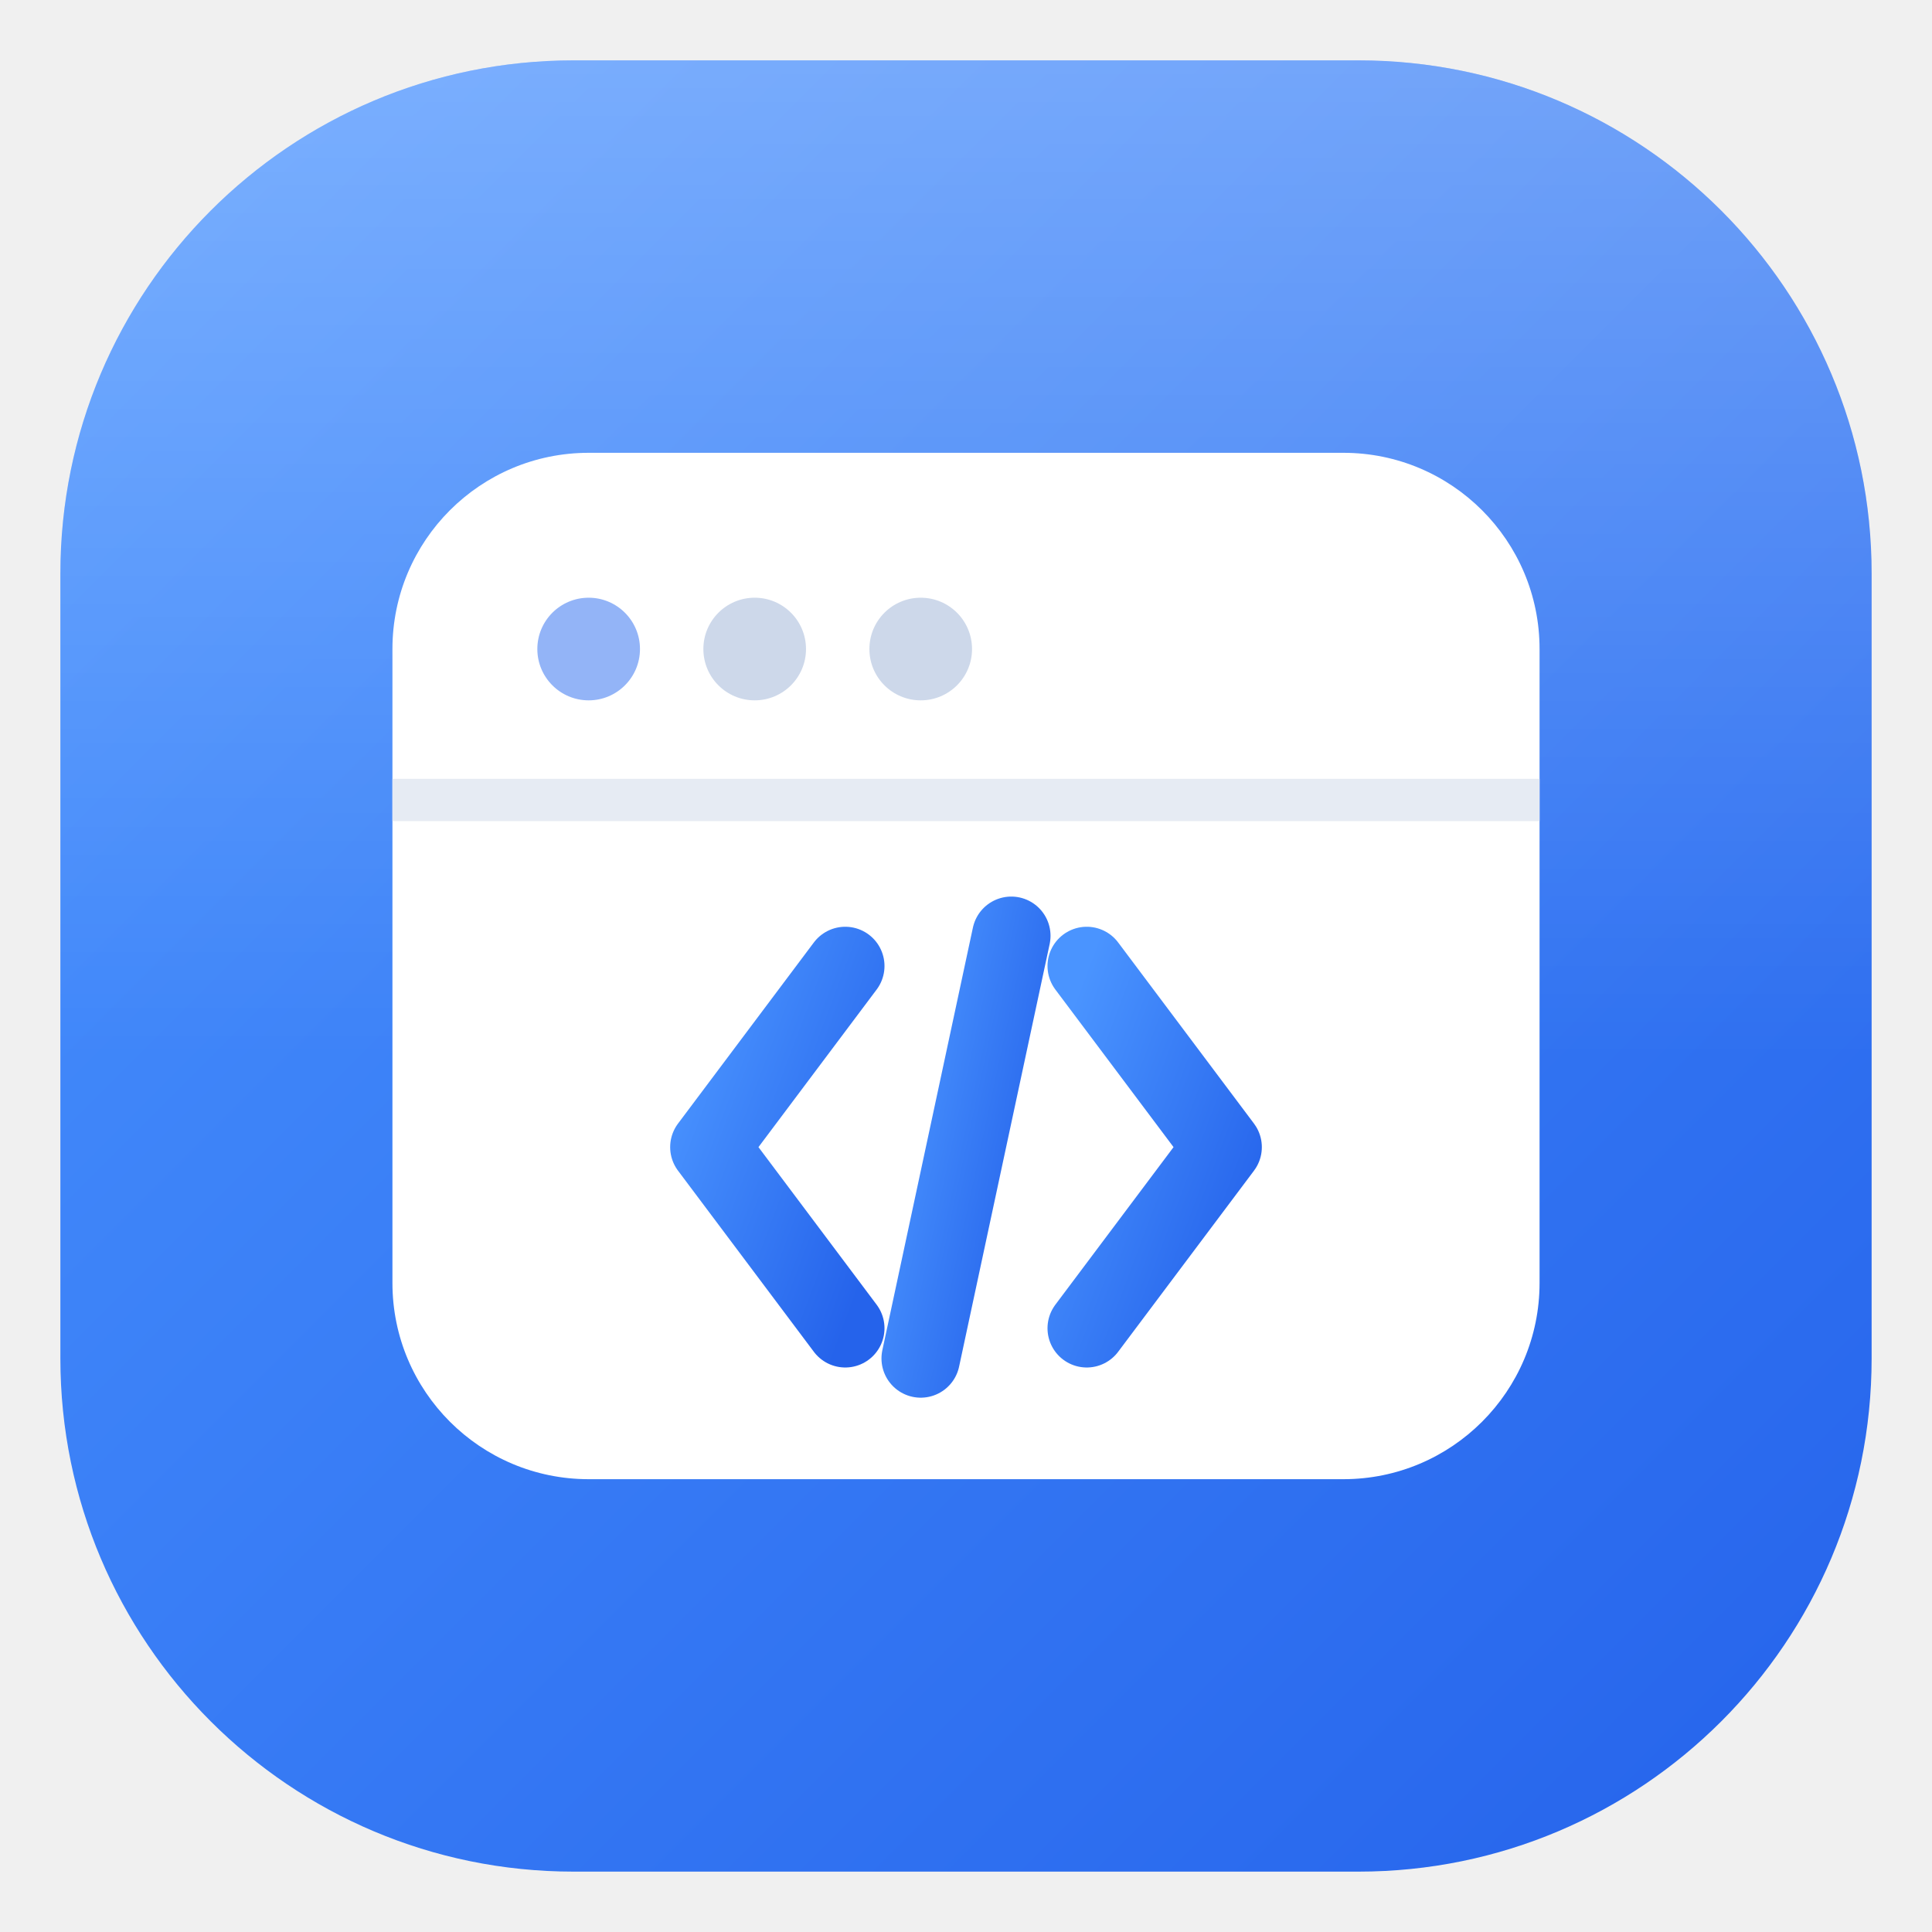
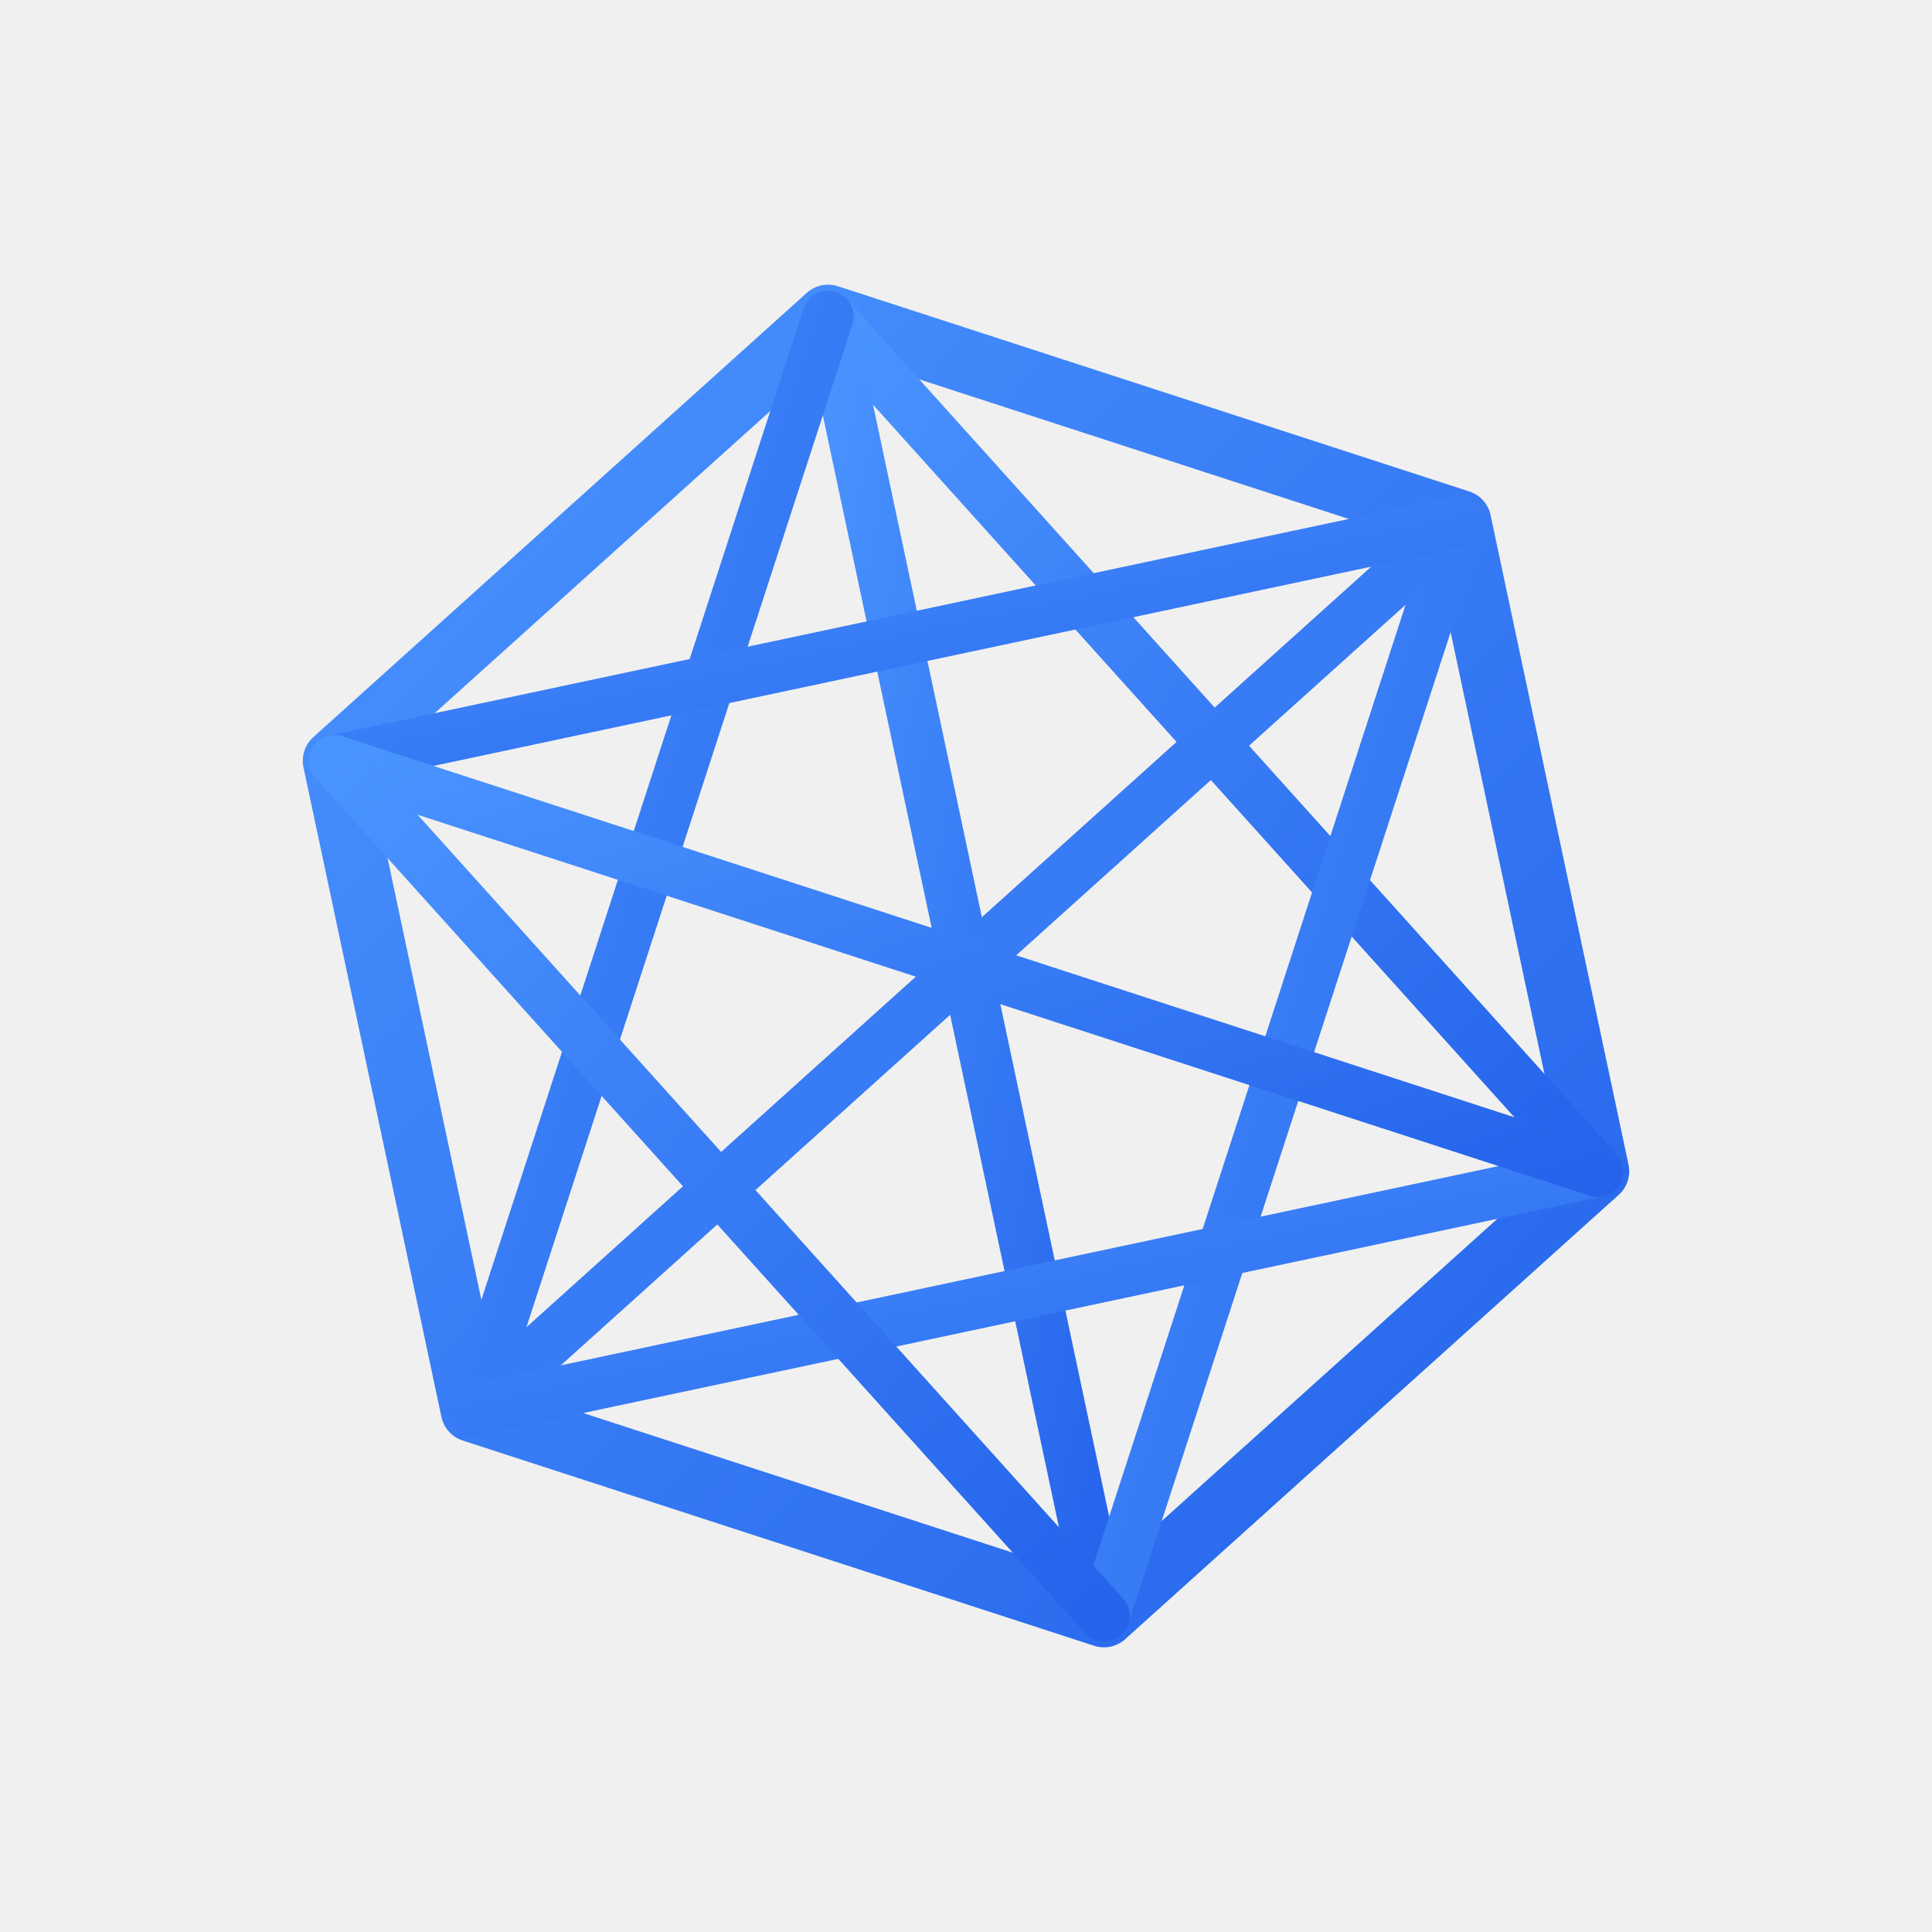
<svg xmlns="http://www.w3.org/2000/svg" width="64" height="64" viewBox="0 0 64 64" role="img" aria-label="Spletar">
  <defs>
-     <linearGradient id="sp-blue" x1="0" y1="0" x2="1" y2="1">
+     <linearGradient id="sp-line" x1="0" y1="0" x2="1" y2="1">
      <stop offset="0" stop-color="#4a94ff" />
      <stop offset="1" stop-color="#2563eb" />
    </linearGradient>
-     <linearGradient id="sp-hl" x1="0" y1="0" x2="0" y2="1">
-       <stop offset="0" stop-color="#ffffff" stop-opacity="0.28" />
-       <stop offset="0.55" stop-color="#ffffff" stop-opacity="0" />
-     </linearGradient>
  </defs>
-   <rect x="2" y="2" width="60" height="60" rx="17" fill="url(#sp-blue)" />
-   <rect x="2" y="2" width="60" height="60" rx="17" fill="url(#sp-hl)" />
-   <rect x="13" y="15" width="38" height="34" rx="6.5" fill="#ffffff" />
-   <circle cx="19.5" cy="21.5" r="1.7" fill="#93b4f7" />
-   <circle cx="25" cy="21.5" r="1.7" fill="#cdd8ea" />
-   <circle cx="30.5" cy="21.5" r="1.7" fill="#cdd8ea" />
-   <line x1="13" y1="26.5" x2="51" y2="26.5" stroke="#e6ebf3" stroke-width="1.4" />
-   <g fill="none" stroke="url(#sp-blue)" stroke-width="2.6" stroke-linecap="round" stroke-linejoin="round">
-     <path d="M28 32 L23.5 38 L28 44" />
-     <path d="M36 32 L40.5 38 L36 44" />
-     <line x1="33.5" y1="31" x2="30.5" y2="45" />
+   <g fill="none" stroke="url(#sp-line)" stroke-width="1.7" stroke-linecap="round" stroke-linejoin="round">
+     <path d="M 27.43 10.48 L 48.35 17.28 L 52.92 38.80 L 36.57 53.52 L 15.65 46.72 L 11.08 25.20 Z" stroke-width="2.1" />
+     <path d="M 27.43 10.48 L 52.92 38.80" />
+     <path d="M 27.43 10.48 L 36.57 53.52" />
+     <path d="M 27.43 10.48 L 15.65 46.72" />
+     <path d="M 48.35 17.28 L 36.57 53.52" />
+     <path d="M 48.35 17.28 L 15.65 46.72" />
+     <path d="M 48.35 17.28 L 11.08 25.20" />
+     <path d="M 52.92 38.80 L 15.65 46.72" />
+     <path d="M 52.92 38.80 L 11.08 25.20" />
+     <path d="M 36.57 53.52 L 11.08 25.20" />
  </g>
</svg>
